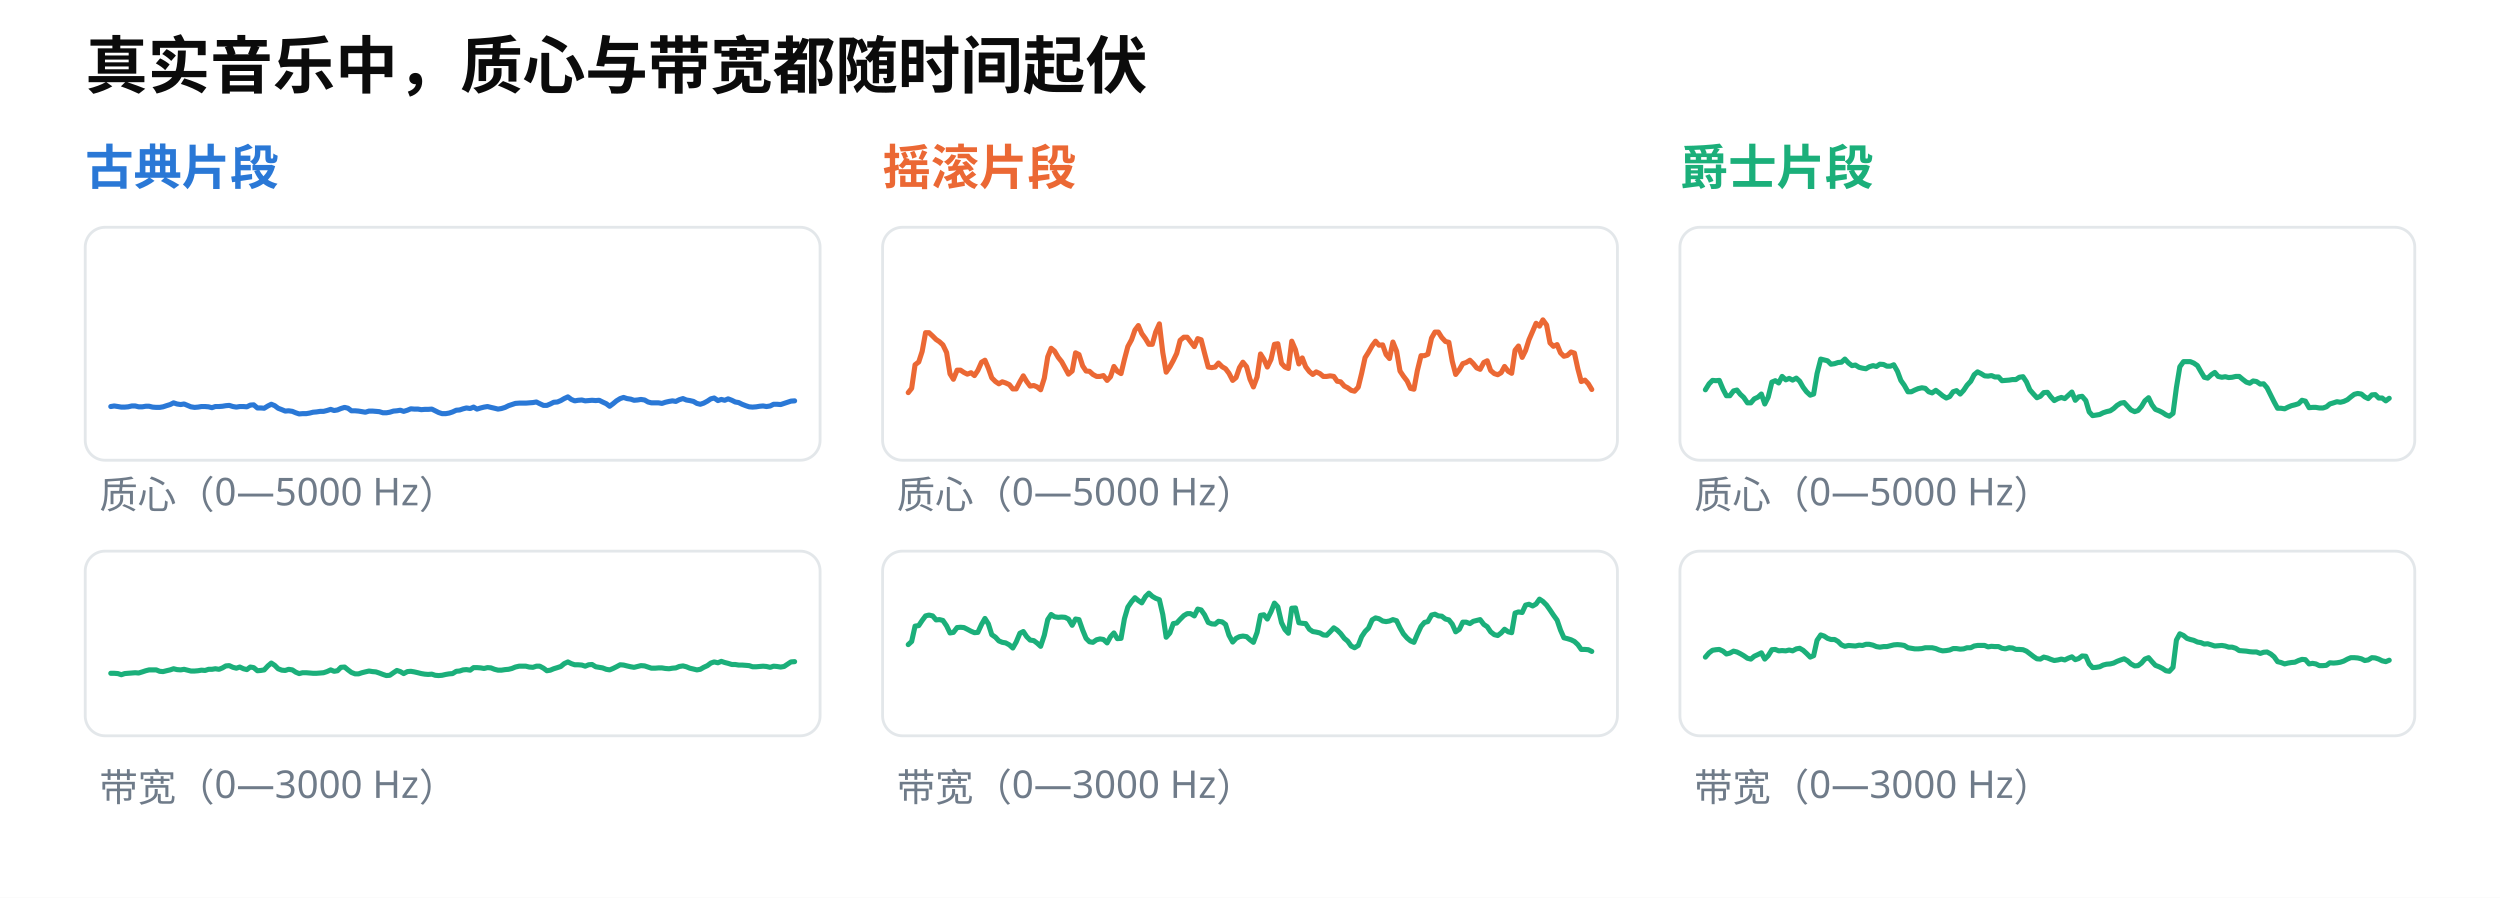
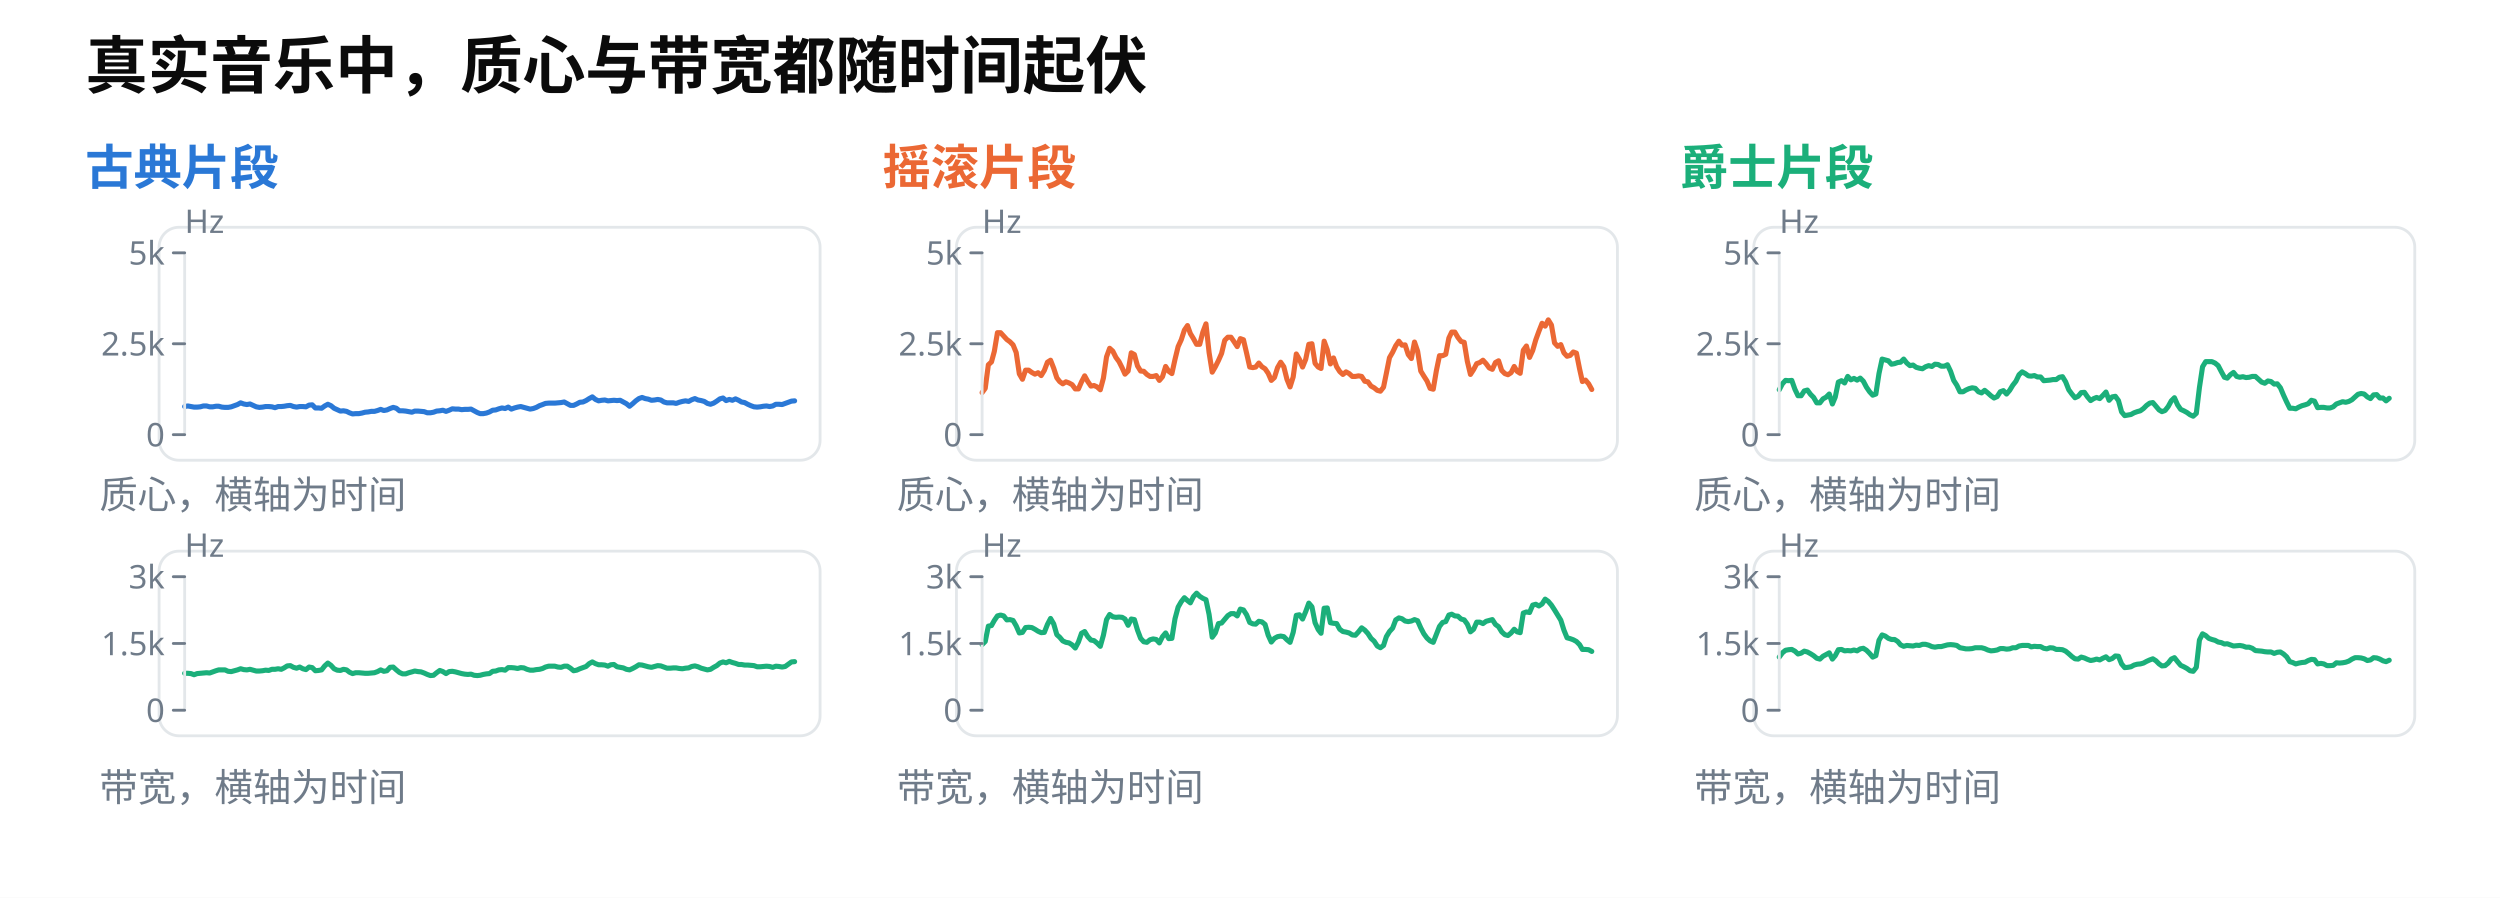
<svg xmlns="http://www.w3.org/2000/svg" viewBox="0 0 880 316" width="880" height="316" font-family="Microsoft YaHei, PingFang SC, Noto Sans SC, Hiragino Sans GB, sans-serif" fill="#0b0b0b" role="img" aria-label="三段真实音乐的频谱质心和带宽时间轨迹">
  <rect width="880" height="316" fill="#ffffff" />
  <text x="30" y="31" font-size="22" font-weight="700" fill="#0b0b0b" text-anchor="start">
    <tspan x="30" dy="0">真实音乐中，质心与带宽都随时间起伏</tspan>
  </text>
  <text x="30" y="65" font-size="17" font-weight="700" fill="#2a78d6" text-anchor="start">古典片段</text>
-   <rect x="30" y="80" width="258.667" height="82" rx="7" fill="#fff" stroke="#e3e7ea" stroke-width="1" />
-   <polyline points="39.0,143.1 40.2,142.9 41.5,143.1 42.7,143.3 43.9,143.3 45.1,143.2 46.4,142.9 47.6,142.9 48.8,143.2 50.1,143.2 51.3,143.0 52.5,143.0 53.7,143.3 55.0,143.4 56.2,143.4 57.4,143.2 58.6,142.8 59.9,142.4 61.1,141.8 62.3,142.2 63.6,142.4 64.8,142.2 66.0,142.7 67.2,143.2 68.5,143.4 69.7,143.3 70.9,143.1 72.2,143.1 73.4,143.2 74.6,143.5 75.8,143.1 77.1,143.1 78.3,143.0 79.5,142.8 80.7,142.7 82.0,143.1 83.2,143.3 84.4,143.1 85.7,143.1 86.9,143.2 88.1,142.6 89.3,142.5 90.6,143.6 91.8,143.6 93.0,143.7 94.3,142.9 95.5,142.3 96.7,142.8 97.9,143.7 99.2,144.2 100.4,144.7 101.6,144.6 102.9,144.8 104.1,145.3 105.3,145.7 106.5,145.6 107.8,145.6 109.0,145.4 110.2,145.1 111.4,145.0 112.7,144.8 113.9,144.8 115.1,144.5 116.4,144.1 117.6,144.5 118.8,144.3 120.0,143.8 121.3,143.4 122.5,143.7 123.7,144.6 125.0,144.6 126.2,144.7 127.4,144.9 128.6,145.1 129.9,144.7 131.1,144.7 132.3,144.8 133.5,144.9 134.8,145.3 136.0,145.3 137.2,145.1 138.5,144.7 139.7,144.6 140.9,144.4 142.1,144.8 143.4,144.4 144.6,143.9 145.8,144.0 147.1,144.0 148.3,144.2 149.5,144.1 150.7,144.1 152.0,144.0 153.2,144.6 154.4,145.2 155.6,145.6 156.9,145.6 158.1,145.4 159.3,145.0 160.6,144.4 161.8,144.3 163.0,143.9 164.2,143.6 165.5,143.8 166.7,143.3 167.9,144.0 169.2,143.6 170.4,143.3 171.6,143.1 172.8,143.4 174.1,143.7 175.3,144.0 176.5,143.8 177.8,143.4 179.0,142.8 180.2,142.4 181.4,142.0 182.7,141.9 183.9,141.9 185.1,141.9 186.3,141.8 187.6,141.7 188.8,141.5 190.0,142.1 191.3,142.7 192.5,142.7 193.7,142.2 194.9,141.6 196.2,141.5 197.4,141.0 198.6,140.3 199.9,139.7 201.1,140.6 202.3,141.1 203.5,140.9 204.8,140.8 206.0,141.1 207.2,141.0 208.4,140.9 209.7,141.0 210.9,140.9 212.1,141.5 213.4,142.1 214.6,143.0 215.8,142.1 217.0,141.1 218.3,140.3 219.5,139.9 220.7,140.3 222.0,140.5 223.2,140.9 224.4,140.8 225.6,140.6 226.9,140.8 228.1,141.5 229.3,141.8 230.6,141.8 231.8,141.8 233.0,142.0 234.2,141.6 235.5,141.3 236.7,141.1 237.9,141.3 239.1,140.7 240.4,140.3 241.6,140.8 242.8,141.0 244.1,141.3 245.3,142.0 246.5,142.3 247.7,141.9 249.0,141.2 250.2,140.4 251.4,140.1 252.7,141.0 253.9,140.6 255.1,140.9 256.3,140.4 257.6,140.9 258.8,141.5 260.0,141.7 261.2,142.3 262.5,142.8 263.7,143.2 264.9,143.3 266.2,143.2 267.4,143.0 268.6,142.9 269.8,143.1 271.1,142.9 272.3,142.3 273.5,142.3 274.8,142.4 276.0,142.0 277.2,141.6 278.4,141.2 279.7,141.1" fill="none" stroke="#2a78d6" stroke-width="1.8" stroke-linejoin="round" stroke-linecap="round" />
-   <text x="35" y="179" font-size="13.5" font-weight="400" fill="#6f7b89" text-anchor="start">质心（0—5000 Hz）</text>
-   <rect x="30" y="194" width="258.667" height="65" rx="7" fill="#fff" stroke="#e3e7ea" stroke-width="1" />
-   <polyline points="39.0,237.0 40.2,237.0 41.5,237.1 42.7,237.5 43.9,237.1 45.1,237.0 46.4,236.9 47.6,236.8 48.8,236.9 50.1,236.5 51.3,236.1 52.5,235.8 53.7,235.8 55.0,235.8 56.2,236.3 57.4,236.4 58.6,236.1 59.9,235.8 61.1,235.4 62.3,235.7 63.6,235.8 64.8,235.6 66.0,235.9 67.2,236.2 68.5,236.2 69.7,236.1 70.9,235.9 72.2,236.0 73.4,235.6 74.6,235.6 75.8,235.4 77.1,235.6 78.3,235.1 79.5,234.4 80.7,234.3 82.0,234.9 83.2,235.2 84.4,234.8 85.7,235.4 86.9,235.7 88.1,234.8 89.3,235.0 90.6,236.1 91.8,236.0 93.0,235.8 94.3,234.4 95.5,233.4 96.7,234.2 97.9,235.4 99.2,235.9 100.4,236.0 101.6,235.6 102.9,235.8 104.1,236.6 105.3,237.1 106.5,236.8 107.8,236.8 109.0,236.9 110.2,237.0 111.4,237.0 112.7,236.9 113.9,236.8 115.1,236.4 116.4,235.8 117.6,236.3 118.8,236.1 120.0,234.9 121.3,234.8 122.5,235.8 123.7,236.7 125.0,237.2 126.2,237.2 127.4,236.8 128.6,236.5 129.9,236.2 131.1,236.4 132.3,236.5 133.5,236.9 134.8,237.4 136.0,237.8 137.2,237.7 138.5,236.8 139.7,236.0 140.9,236.4 142.1,237.1 143.4,236.4 144.6,236.3 145.8,236.5 147.1,236.8 148.3,237.1 149.5,237.3 150.7,237.4 152.0,237.3 153.2,237.7 154.4,237.8 155.6,237.7 156.9,237.4 158.1,237.2 159.3,237.1 160.6,236.3 161.8,236.2 163.0,235.8 164.2,235.7 165.5,235.9 166.7,235.0 167.9,235.0 169.2,235.1 170.4,235.3 171.6,235.0 172.8,235.1 174.1,235.6 175.3,235.9 176.5,235.9 177.8,235.7 179.0,235.6 180.2,235.3 181.4,234.8 182.7,234.5 183.9,234.5 185.1,234.5 186.3,234.8 187.6,234.9 188.8,234.5 190.0,234.5 191.3,235.2 192.5,236.1 193.7,235.9 194.9,235.4 196.2,235.0 197.4,234.6 198.6,233.6 199.9,233.0 201.1,233.6 202.3,234.0 203.5,234.0 204.8,234.1 206.0,234.5 207.2,234.0 208.4,233.9 209.7,234.7 210.9,234.9 212.1,235.1 213.4,235.6 214.6,235.8 215.8,235.3 217.0,234.7 218.3,234.0 219.5,234.1 220.7,234.4 222.0,234.7 223.2,234.9 224.4,234.6 225.6,234.3 226.9,234.4 228.1,234.8 229.3,235.2 230.6,235.2 231.8,235.1 233.0,235.1 234.2,235.3 235.5,235.4 236.7,235.2 237.9,235.1 239.1,234.6 240.4,234.4 241.6,234.7 242.8,235.2 244.1,235.5 245.3,235.8 246.5,235.6 247.7,234.9 249.0,234.3 250.2,233.4 251.4,233.0 252.7,233.3 253.9,232.8 255.1,233.2 256.3,233.5 257.6,233.9 258.8,233.9 260.0,234.1 261.2,234.1 262.5,234.2 263.7,234.3 264.9,234.7 266.2,234.7 267.4,234.6 268.6,234.5 269.8,234.6 271.1,234.9 272.3,234.5 273.5,234.6 274.8,234.8 276.0,234.6 277.2,233.8 278.4,233.0 279.7,232.9" fill="none" stroke="#1baf7a" stroke-width="1.8" stroke-linejoin="round" stroke-linecap="round" />
-   <text x="35" y="282" font-size="13.5" font-weight="400" fill="#6f7b89" text-anchor="start">带宽（0—3000 Hz）</text>
+   <rect x="56" y="80" width="232.667" height="82" rx="7" fill="#fff" stroke="#e3e7ea" stroke-width="1" />
+   <polyline points="65.0,143.1 66.1,142.9 67.2,143.1 68.3,143.3 69.4,143.3 70.5,143.2 71.6,142.9 72.7,142.9 73.8,143.2 74.9,143.2 76.0,143.0 77.0,143.0 78.1,143.3 79.2,143.4 80.3,143.4 81.4,143.2 82.5,142.8 83.6,142.4 84.7,141.8 85.8,142.2 86.9,142.4 88.0,142.2 89.1,142.7 90.2,143.2 91.3,143.4 92.4,143.3 93.5,143.1 94.6,143.1 95.7,143.2 96.8,143.5 97.9,143.1 99.0,143.1 100.0,143.0 101.1,142.8 102.2,142.7 103.3,143.1 104.4,143.3 105.5,143.1 106.6,143.1 107.7,143.2 108.8,142.6 109.9,142.5 111.0,143.6 112.1,143.6 113.2,143.7 114.3,142.9 115.4,142.3 116.5,142.8 117.6,143.7 118.7,144.2 119.8,144.7 120.9,144.6 122.0,144.8 123.0,145.3 124.1,145.7 125.2,145.6 126.3,145.6 127.4,145.4 128.5,145.1 129.6,145.0 130.7,144.8 131.8,144.8 132.9,144.5 134.0,144.1 135.1,144.5 136.2,144.3 137.3,143.8 138.4,143.4 139.5,143.7 140.6,144.6 141.7,144.6 142.8,144.7 143.9,144.9 145.0,145.1 146.0,144.7 147.1,144.7 148.2,144.8 149.3,144.9 150.4,145.3 151.5,145.3 152.6,145.1 153.7,144.7 154.8,144.6 155.9,144.4 157.0,144.8 158.1,144.4 159.2,143.9 160.3,144.0 161.4,144.0 162.5,144.2 163.6,144.1 164.7,144.1 165.8,144.0 166.9,144.6 168.0,145.2 169.0,145.6 170.1,145.6 171.2,145.4 172.3,145.0 173.4,144.4 174.5,144.3 175.6,143.9 176.7,143.6 177.8,143.8 178.9,143.3 180.0,144.0 181.1,143.6 182.2,143.3 183.3,143.1 184.4,143.4 185.5,143.7 186.6,144.0 187.7,143.8 188.8,143.4 189.9,142.8 191.0,142.4 192.0,142.0 193.1,141.9 194.2,141.9 195.3,141.9 196.4,141.8 197.5,141.7 198.6,141.5 199.7,142.1 200.8,142.7 201.9,142.7 203.0,142.2 204.1,141.6 205.2,141.5 206.3,141.0 207.4,140.3 208.5,139.7 209.6,140.6 210.7,141.1 211.8,140.9 212.9,140.8 214.0,141.1 215.0,141.0 216.1,140.9 217.2,141.0 218.3,140.9 219.4,141.5 220.5,142.1 221.6,143.0 222.7,142.1 223.8,141.1 224.9,140.3 226.0,139.9 227.1,140.3 228.2,140.5 229.3,140.9 230.4,140.8 231.5,140.6 232.6,140.8 233.7,141.5 234.8,141.8 235.9,141.8 237.0,141.8 238.0,142.0 239.1,141.6 240.2,141.3 241.3,141.1 242.4,141.3 243.5,140.7 244.6,140.3 245.7,140.8 246.8,141.0 247.9,141.3 249.0,142.0 250.1,142.3 251.2,141.9 252.3,141.2 253.4,140.4 254.5,140.1 255.6,141.0 256.7,140.6 257.8,140.9 258.9,140.4 260.0,140.9 261.0,141.5 262.1,141.7 263.2,142.3 264.3,142.8 265.4,143.2 266.5,143.3 267.6,143.2 268.7,143.0 269.8,142.9 270.9,143.1 272.0,142.9 273.1,142.3 274.2,142.3 275.3,142.4 276.4,142.0 277.5,141.6 278.6,141.2 279.7,141.1" fill="none" stroke="#2a78d6" stroke-width="1.8" stroke-linejoin="round" stroke-linecap="round" />
+   <line x1="65.0" y1="89.0" x2="65.0" y2="153.0" stroke="#e3e7ea" stroke-width="1" stroke-linecap="round" />
+   <line x1="61.0" y1="153.0" x2="65.0" y2="153.0" stroke="#6f7b89" stroke-width="1" stroke-linecap="round" />
+   <text x="58" y="157.14" font-size="11.5" font-weight="400" fill="#6f7b89" text-anchor="end">0</text>
+   <line x1="61.0" y1="121.0" x2="65.0" y2="121.0" stroke="#6f7b89" stroke-width="1" stroke-linecap="round" />
+   <text x="58" y="125.14" font-size="11.5" font-weight="400" fill="#6f7b89" text-anchor="end">2.5k</text>
+   <line x1="61.0" y1="89.0" x2="65.0" y2="89.0" stroke="#6f7b89" stroke-width="1" stroke-linecap="round" />
+   <text x="58" y="93.14" font-size="11.5" font-weight="400" fill="#6f7b89" text-anchor="end">5k</text>
+   <text x="65" y="82" font-size="11.5" font-weight="400" fill="#6f7b89" text-anchor="start">Hz</text>
+   <text x="35" y="179" font-size="13.5" font-weight="400" fill="#6f7b89" text-anchor="start">质心，横轴为时间</text>
+   <rect x="56" y="194" width="232.667" height="65" rx="7" fill="#fff" stroke="#e3e7ea" stroke-width="1" />
+   <polyline points="65.0,237.0 66.1,237.0 67.2,237.1 68.3,237.5 69.4,237.1 70.5,237.0 71.6,236.9 72.7,236.8 73.8,236.9 74.9,236.5 76.0,236.1 77.0,235.8 78.1,235.8 79.2,235.8 80.3,236.3 81.4,236.4 82.5,236.1 83.6,235.8 84.7,235.4 85.8,235.7 86.9,235.8 88.0,235.6 89.1,235.9 90.2,236.2 91.3,236.2 92.4,236.1 93.5,235.9 94.6,236.0 95.7,235.6 96.8,235.6 97.9,235.4 99.0,235.6 100.0,235.1 101.1,234.4 102.2,234.3 103.3,234.9 104.4,235.2 105.5,234.8 106.6,235.4 107.7,235.7 108.8,234.8 109.9,235.0 111.0,236.1 112.1,236.0 113.2,235.8 114.3,234.4 115.4,233.4 116.5,234.2 117.6,235.4 118.7,235.9 119.8,236.0 120.9,235.6 122.0,235.8 123.0,236.6 124.1,237.1 125.2,236.8 126.3,236.8 127.4,236.9 128.5,237.0 129.6,237.0 130.7,236.9 131.8,236.8 132.9,236.4 134.0,235.8 135.1,236.3 136.2,236.1 137.3,234.9 138.4,234.8 139.5,235.8 140.6,236.7 141.7,237.2 142.8,237.2 143.9,236.8 145.0,236.5 146.0,236.2 147.1,236.4 148.2,236.5 149.3,236.9 150.4,237.4 151.5,237.8 152.6,237.7 153.7,236.8 154.8,236.0 155.9,236.4 157.0,237.1 158.1,236.4 159.2,236.3 160.3,236.5 161.4,236.8 162.5,237.1 163.6,237.3 164.7,237.4 165.8,237.3 166.9,237.7 168.0,237.8 169.0,237.7 170.1,237.4 171.2,237.2 172.3,237.1 173.4,236.3 174.5,236.2 175.6,235.8 176.7,235.7 177.8,235.9 178.9,235.0 180.0,235.0 181.1,235.1 182.2,235.3 183.3,235.0 184.4,235.1 185.5,235.6 186.6,235.9 187.7,235.9 188.8,235.7 189.9,235.6 191.0,235.3 192.0,234.8 193.1,234.5 194.2,234.5 195.3,234.5 196.4,234.8 197.5,234.9 198.6,234.5 199.7,234.5 200.8,235.2 201.9,236.1 203.0,235.9 204.1,235.4 205.2,235.0 206.3,234.6 207.4,233.6 208.5,233.0 209.6,233.6 210.7,234.0 211.8,234.0 212.9,234.1 214.0,234.5 215.0,234.0 216.1,233.9 217.2,234.7 218.3,234.9 219.4,235.1 220.5,235.6 221.6,235.8 222.7,235.3 223.8,234.7 224.9,234.0 226.0,234.1 227.1,234.4 228.2,234.7 229.3,234.9 230.4,234.6 231.5,234.3 232.6,234.4 233.7,234.8 234.8,235.2 235.9,235.2 237.0,235.1 238.0,235.1 239.1,235.3 240.2,235.4 241.3,235.2 242.4,235.1 243.5,234.6 244.6,234.4 245.7,234.7 246.8,235.2 247.9,235.5 249.0,235.8 250.1,235.6 251.2,234.9 252.3,234.3 253.4,233.4 254.5,233.0 255.6,233.3 256.7,232.8 257.8,233.2 258.9,233.5 260.0,233.9 261.0,233.9 262.1,234.1 263.2,234.1 264.3,234.2 265.4,234.3 266.5,234.7 267.6,234.7 268.7,234.6 269.8,234.5 270.9,234.6 272.0,234.9 273.1,234.5 274.2,234.6 275.3,234.8 276.4,234.6 277.5,233.8 278.6,233.0 279.7,232.9" fill="none" stroke="#1baf7a" stroke-width="1.8" stroke-linejoin="round" stroke-linecap="round" />
+   <line x1="65.0" y1="203.0" x2="65.0" y2="250.0" stroke="#e3e7ea" stroke-width="1" stroke-linecap="round" />
+   <line x1="61.0" y1="250.0" x2="65.0" y2="250.0" stroke="#6f7b89" stroke-width="1" stroke-linecap="round" />
+   <text x="58" y="254.14" font-size="11.5" font-weight="400" fill="#6f7b89" text-anchor="end">0</text>
+   <line x1="61.0" y1="226.5" x2="65.0" y2="226.5" stroke="#6f7b89" stroke-width="1" stroke-linecap="round" />
+   <text x="58" y="230.64" font-size="11.5" font-weight="400" fill="#6f7b89" text-anchor="end">1.5k</text>
+   <line x1="61.0" y1="203.0" x2="65.0" y2="203.0" stroke="#6f7b89" stroke-width="1" stroke-linecap="round" />
+   <text x="58" y="207.14" font-size="11.5" font-weight="400" fill="#6f7b89" text-anchor="end">3k</text>
+   <text x="65" y="196" font-size="11.5" font-weight="400" fill="#6f7b89" text-anchor="start">Hz</text>
+   <text x="35" y="282" font-size="13.5" font-weight="400" fill="#6f7b89" text-anchor="start">带宽，横轴为时间</text>
  <text x="310.667" y="65" font-size="17" font-weight="700" fill="#eb6834" text-anchor="start">摇滚片段</text>
-   <rect x="310.667" y="80" width="258.667" height="82" rx="7" fill="#fff" stroke="#e3e7ea" stroke-width="1" />
-   <polyline points="319.7,138.2 320.9,136.7 322.1,128.4 323.4,127.4 324.6,123.7 325.8,117.1 327.0,117.1 328.3,118.3 329.5,119.5 330.7,120.3 331.9,121.4 333.2,124.1 334.4,131.6 335.6,133.5 336.9,130.3 338.1,130.3 339.3,131.1 340.5,131.7 341.8,131.2 343.0,132.2 344.2,130.4 345.5,127.5 346.7,126.8 347.9,129.6 349.1,133.0 350.4,134.3 351.6,135.1 352.8,134.4 354.0,134.8 355.3,135.4 356.5,136.9 357.7,136.9 359.0,134.4 360.2,132.3 361.4,134.3 362.6,135.9 363.9,135.7 365.1,136.2 366.3,137.2 367.6,133.1 368.8,125.6 370.0,122.6 371.2,123.6 372.5,125.8 373.7,127.3 374.9,129.5 376.1,131.7 377.4,130.6 378.6,124.2 379.8,124.8 381.1,128.8 382.3,130.6 383.5,130.7 384.7,131.8 386.0,132.5 387.2,132.5 388.4,132.2 389.7,133.9 390.9,132.6 392.1,129.0 393.3,130.7 394.6,131.5 395.8,126.5 397.0,122.0 398.3,119.6 399.5,116.2 400.7,114.6 401.9,117.4 403.2,119.2 404.4,121.2 405.6,121.2 406.8,116.9 408.1,114.0 409.3,124.1 410.5,131.0 411.8,129.1 413.0,126.9 414.2,124.4 415.4,119.8 416.7,118.7 417.9,118.7 419.1,120.3 420.4,122.0 421.6,119.2 422.8,119.6 424.0,124.3 425.3,129.2 426.5,129.4 427.7,129.2 428.9,127.8 430.2,129.1 431.4,129.8 432.6,131.4 433.9,133.9 435.1,132.9 436.3,129.4 437.5,127.5 438.8,129.1 440.0,133.5 441.2,136.2 442.5,132.7 443.7,124.6 444.9,126.5 446.1,129.2 447.4,126.5 448.6,121.2 449.8,121.0 451.1,127.9 452.3,129.2 453.5,129.7 454.7,120.1 456.0,123.1 457.2,128.1 458.4,126.0 459.6,129.1 460.9,130.8 462.1,131.8 463.3,130.9 464.6,131.5 465.8,132.5 467.0,132.5 468.2,132.3 469.5,132.5 470.7,134.2 471.9,134.4 473.2,135.9 474.4,136.5 475.6,137.4 476.8,137.7 478.1,136.3 479.3,131.4 480.5,125.9 481.7,124.0 483.0,121.7 484.2,120.1 485.4,121.5 486.7,121.4 487.9,124.8 489.1,126.2 490.3,120.4 491.6,123.6 492.8,130.6 494.0,132.4 495.3,134.1 496.5,136.7 497.7,137.0 498.9,130.5 500.2,125.2 501.4,125.2 502.6,124.7 503.9,119.0 505.1,116.9 506.3,116.9 507.5,118.8 508.8,120.2 510.0,120.5 511.2,127.2 512.4,131.8 513.7,130.1 514.9,128.0 516.1,127.6 517.4,126.8 518.6,128.0 519.8,129.5 521.0,130.0 522.3,127.6 523.5,127.0 524.7,130.4 526.0,131.5 527.2,131.9 528.4,131.2 529.6,129.0 530.9,130.7 532.1,131.4 533.3,123.3 534.5,121.8 535.8,125.8 537.0,123.4 538.2,119.6 539.5,116.6 540.7,113.8 541.9,114.8 543.1,112.6 544.4,114.4 545.6,120.7 546.8,121.9 548.1,121.3 549.3,124.2 550.5,125.4 551.7,125.1 553.0,123.9 554.2,124.3 555.4,129.8 556.6,134.3 557.9,133.8 559.1,135.1 560.3,137.1" fill="none" stroke="#eb6834" stroke-width="1.8" stroke-linejoin="round" stroke-linecap="round" />
-   <text x="315.667" y="179" font-size="13.5" font-weight="400" fill="#6f7b89" text-anchor="start">质心（0—5000 Hz）</text>
-   <rect x="310.667" y="194" width="258.667" height="65" rx="7" fill="#fff" stroke="#e3e7ea" stroke-width="1" />
-   <polyline points="319.7,226.9 320.9,225.8 322.1,220.4 323.4,220.2 324.6,218.4 325.8,216.8 327.0,216.5 328.3,216.8 329.5,218.2 330.7,218.1 331.9,218.4 333.2,220.3 334.4,222.8 335.6,222.6 336.9,220.9 338.1,220.8 339.3,220.9 340.5,221.5 341.8,222.2 343.0,222.7 344.2,222.6 345.5,219.8 346.7,217.7 347.9,219.6 349.1,223.4 350.4,224.3 351.6,225.6 352.8,226.1 354.0,226.3 355.3,227.0 356.5,228.1 357.7,226.0 359.0,222.9 360.2,222.3 361.4,224.1 362.6,225.3 363.9,225.5 365.1,226.4 366.3,227.5 367.6,223.6 368.8,218.1 370.0,216.3 371.2,217.1 372.5,217.3 373.7,217.2 374.9,217.3 376.1,217.9 377.4,220.1 378.6,217.9 379.8,218.1 381.1,221.8 382.3,224.7 383.5,225.9 384.7,226.1 386.0,225.2 387.2,224.9 388.4,225.1 389.7,226.3 390.9,224.1 392.1,222.8 393.3,224.8 394.6,224.7 395.8,217.8 397.0,213.7 398.3,211.8 399.5,210.4 400.7,211.4 401.9,212.2 403.2,210.0 404.4,208.8 405.6,209.9 406.8,210.6 408.1,211.1 409.3,216.3 410.5,224.3 411.8,222.8 413.0,219.5 414.2,219.3 415.4,218.0 416.7,216.7 417.9,216.0 419.1,216.0 420.4,216.8 421.6,214.4 422.8,214.7 424.0,216.4 425.3,219.1 426.5,219.6 427.7,219.7 428.9,218.7 430.2,218.9 431.4,219.8 432.6,223.6 433.9,226.0 435.1,224.7 436.3,224.1 437.5,223.9 438.8,224.1 440.0,225.2 441.2,226.1 442.5,222.6 443.7,216.6 444.9,216.4 446.1,217.9 447.4,215.3 448.6,212.3 449.8,213.6 451.1,219.2 452.3,221.6 453.5,222.9 454.7,214.1 456.0,214.0 457.2,219.2 458.4,219.4 459.6,219.5 460.9,221.5 462.1,222.3 463.3,222.5 464.6,222.8 465.8,223.5 467.0,223.6 468.2,222.4 469.5,221.0 470.7,221.8 471.9,223.0 473.2,224.7 474.4,225.7 475.6,227.4 476.8,228.0 478.1,227.2 479.3,224.1 480.5,222.3 481.7,221.1 483.0,218.2 484.2,217.5 485.4,217.8 486.7,218.6 487.9,218.8 489.1,218.6 490.3,218.1 491.6,218.5 492.8,221.0 494.0,223.1 495.3,224.6 496.5,225.6 497.7,226.1 498.9,223.3 500.2,220.5 501.4,219.1 502.6,218.8 503.9,216.5 505.1,216.2 506.3,216.8 507.5,216.9 508.8,217.9 510.0,218.2 511.2,219.7 512.4,222.4 513.7,221.5 514.9,219.0 516.1,219.0 517.4,219.5 518.6,218.7 519.8,218.4 521.0,218.1 522.3,219.8 523.5,220.6 524.7,222.4 526.0,223.4 527.2,223.7 528.4,222.8 529.6,221.5 530.9,222.4 532.1,222.7 533.3,215.8 534.5,215.4 535.8,215.6 537.0,213.0 538.2,212.7 539.5,213.3 540.7,212.6 541.9,210.9 543.1,211.7 544.4,213.0 545.6,214.7 546.8,216.5 548.1,218.3 549.3,221.8 550.5,224.5 551.7,224.8 553.0,225.2 554.2,225.8 555.4,226.9 556.6,228.6 557.9,228.6 559.1,228.7 560.3,229.3" fill="none" stroke="#1baf7a" stroke-width="1.8" stroke-linejoin="round" stroke-linecap="round" />
-   <text x="315.667" y="282" font-size="13.5" font-weight="400" fill="#6f7b89" text-anchor="start">带宽（0—3000 Hz）</text>
+   <rect x="336.667" y="80" width="232.667" height="82" rx="7" fill="#fff" stroke="#e3e7ea" stroke-width="1" />
+   <polyline points="345.7,138.2 346.8,136.7 347.9,128.4 349.0,127.4 350.0,123.7 351.1,117.1 352.2,117.1 353.3,118.3 354.4,119.5 355.5,120.3 356.6,121.4 357.7,124.1 358.8,131.6 359.9,133.5 361.0,130.3 362.1,130.3 363.2,131.1 364.3,131.7 365.4,131.2 366.5,132.2 367.6,130.4 368.7,127.5 369.8,126.8 370.9,129.6 372.0,133.0 373.0,134.3 374.1,135.1 375.2,134.4 376.3,134.8 377.4,135.4 378.5,136.9 379.6,136.9 380.7,134.4 381.8,132.3 382.9,134.3 384.0,135.9 385.1,135.7 386.2,136.2 387.3,137.2 388.4,133.1 389.5,125.6 390.6,122.6 391.7,123.6 392.8,125.8 393.9,127.3 395.0,129.5 396.0,131.7 397.1,130.6 398.2,124.2 399.3,124.8 400.4,128.8 401.5,130.6 402.6,130.7 403.7,131.8 404.8,132.5 405.9,132.5 407.0,132.2 408.1,133.9 409.2,132.6 410.3,129.0 411.4,130.7 412.5,131.5 413.6,126.5 414.7,122.0 415.8,119.6 416.9,116.2 418.0,114.6 419.0,117.4 420.1,119.2 421.2,121.2 422.3,121.2 423.4,116.9 424.5,114.0 425.6,124.1 426.7,131.0 427.8,129.1 428.9,126.9 430.0,124.4 431.1,119.8 432.2,118.7 433.3,118.7 434.4,120.3 435.5,122.0 436.6,119.2 437.7,119.6 438.8,124.3 439.9,129.2 441.0,129.4 442.0,129.2 443.1,127.8 444.2,129.1 445.3,129.8 446.4,131.4 447.5,133.9 448.6,132.9 449.7,129.4 450.8,127.5 451.9,129.1 453.0,133.5 454.1,136.2 455.2,132.7 456.3,124.6 457.4,126.5 458.5,129.2 459.6,126.5 460.7,121.2 461.8,121.0 462.9,127.9 464.0,129.2 465.0,129.7 466.1,120.1 467.2,123.1 468.3,128.1 469.4,126.0 470.5,129.1 471.6,130.8 472.7,131.8 473.8,130.9 474.9,131.5 476.0,132.5 477.1,132.5 478.2,132.3 479.3,132.5 480.4,134.2 481.5,134.4 482.6,135.9 483.7,136.5 484.8,137.4 485.9,137.7 487.0,136.3 488.0,131.4 489.1,125.9 490.2,124.0 491.3,121.7 492.4,120.1 493.5,121.5 494.6,121.4 495.7,124.8 496.8,126.2 497.9,120.4 499.0,123.6 500.1,130.6 501.2,132.4 502.3,134.1 503.4,136.7 504.5,137.0 505.6,130.5 506.7,125.2 507.8,125.2 508.9,124.7 510.0,119.0 511.0,116.9 512.1,116.9 513.2,118.8 514.3,120.2 515.4,120.5 516.5,127.2 517.6,131.8 518.7,130.1 519.8,128.0 520.9,127.6 522.0,126.8 523.1,128.0 524.2,129.5 525.3,130.0 526.4,127.6 527.5,127.0 528.6,130.4 529.7,131.5 530.8,131.9 531.9,131.2 533.0,129.0 534.0,130.7 535.1,131.4 536.2,123.3 537.3,121.8 538.4,125.8 539.5,123.4 540.6,119.6 541.7,116.6 542.8,113.8 543.9,114.8 545.0,112.6 546.1,114.4 547.2,120.7 548.3,121.9 549.4,121.3 550.5,124.2 551.6,125.4 552.7,125.1 553.8,123.9 554.9,124.3 556.0,129.8 557.0,134.3 558.1,133.8 559.2,135.1 560.3,137.1" fill="none" stroke="#eb6834" stroke-width="1.8" stroke-linejoin="round" stroke-linecap="round" />
+   <line x1="345.7" y1="89.0" x2="345.7" y2="153.0" stroke="#e3e7ea" stroke-width="1" stroke-linecap="round" />
+   <line x1="341.7" y1="153.0" x2="345.7" y2="153.0" stroke="#6f7b89" stroke-width="1" stroke-linecap="round" />
+   <text x="338.667" y="157.14" font-size="11.5" font-weight="400" fill="#6f7b89" text-anchor="end">0</text>
+   <line x1="341.7" y1="121.0" x2="345.7" y2="121.0" stroke="#6f7b89" stroke-width="1" stroke-linecap="round" />
+   <text x="338.667" y="125.14" font-size="11.5" font-weight="400" fill="#6f7b89" text-anchor="end">2.5k</text>
+   <line x1="341.7" y1="89.0" x2="345.7" y2="89.0" stroke="#6f7b89" stroke-width="1" stroke-linecap="round" />
+   <text x="338.667" y="93.14" font-size="11.5" font-weight="400" fill="#6f7b89" text-anchor="end">5k</text>
+   <text x="345.667" y="82" font-size="11.5" font-weight="400" fill="#6f7b89" text-anchor="start">Hz</text>
+   <text x="315.667" y="179" font-size="13.5" font-weight="400" fill="#6f7b89" text-anchor="start">质心，横轴为时间</text>
+   <rect x="336.667" y="194" width="232.667" height="65" rx="7" fill="#fff" stroke="#e3e7ea" stroke-width="1" />
+   <polyline points="345.7,226.9 346.8,225.8 347.9,220.4 349.0,220.2 350.0,218.4 351.1,216.8 352.2,216.5 353.3,216.8 354.4,218.2 355.5,218.1 356.6,218.4 357.7,220.3 358.8,222.8 359.9,222.6 361.0,220.9 362.1,220.8 363.2,220.9 364.3,221.5 365.4,222.2 366.5,222.7 367.6,222.6 368.7,219.8 369.8,217.7 370.9,219.6 372.0,223.4 373.0,224.3 374.1,225.6 375.2,226.1 376.3,226.3 377.4,227.0 378.5,228.1 379.6,226.0 380.7,222.9 381.8,222.3 382.9,224.1 384.0,225.3 385.1,225.5 386.2,226.4 387.3,227.5 388.4,223.6 389.5,218.1 390.6,216.3 391.7,217.1 392.8,217.3 393.9,217.2 395.0,217.3 396.0,217.9 397.1,220.1 398.2,217.9 399.3,218.1 400.4,221.8 401.5,224.7 402.6,225.9 403.7,226.1 404.8,225.2 405.9,224.9 407.0,225.1 408.1,226.3 409.2,224.1 410.3,222.8 411.4,224.8 412.5,224.7 413.6,217.8 414.7,213.7 415.8,211.8 416.9,210.4 418.0,211.4 419.0,212.2 420.1,210.0 421.2,208.8 422.3,209.9 423.4,210.6 424.5,211.1 425.6,216.3 426.7,224.3 427.8,222.8 428.9,219.5 430.0,219.3 431.1,218.0 432.2,216.7 433.3,216.0 434.4,216.0 435.5,216.8 436.6,214.4 437.7,214.7 438.8,216.4 439.9,219.1 441.0,219.6 442.0,219.7 443.1,218.7 444.2,218.9 445.3,219.8 446.4,223.6 447.5,226.0 448.6,224.7 449.7,224.1 450.8,223.9 451.9,224.1 453.0,225.2 454.1,226.1 455.2,222.6 456.3,216.6 457.4,216.4 458.5,217.9 459.6,215.3 460.7,212.3 461.8,213.6 462.9,219.2 464.0,221.6 465.0,222.9 466.1,214.1 467.2,214.0 468.3,219.2 469.4,219.4 470.5,219.5 471.6,221.5 472.7,222.3 473.8,222.5 474.9,222.8 476.0,223.5 477.1,223.6 478.2,222.4 479.3,221.0 480.4,221.8 481.5,223.0 482.6,224.7 483.7,225.7 484.8,227.4 485.9,228.0 487.0,227.2 488.0,224.1 489.1,222.3 490.2,221.1 491.3,218.2 492.4,217.5 493.5,217.8 494.6,218.6 495.7,218.8 496.8,218.6 497.9,218.1 499.0,218.5 500.1,221.0 501.2,223.1 502.3,224.6 503.4,225.6 504.5,226.1 505.6,223.3 506.7,220.5 507.8,219.1 508.9,218.8 510.0,216.5 511.0,216.2 512.1,216.8 513.2,216.9 514.3,217.9 515.4,218.2 516.5,219.7 517.6,222.4 518.7,221.5 519.8,219.0 520.9,219.0 522.0,219.5 523.1,218.7 524.2,218.4 525.3,218.1 526.4,219.8 527.5,220.6 528.6,222.4 529.7,223.4 530.8,223.7 531.9,222.8 533.0,221.5 534.0,222.4 535.1,222.7 536.2,215.8 537.3,215.4 538.4,215.6 539.5,213.0 540.6,212.7 541.7,213.3 542.8,212.6 543.9,210.9 545.0,211.7 546.1,213.0 547.2,214.7 548.3,216.5 549.4,218.3 550.5,221.8 551.6,224.5 552.7,224.8 553.8,225.2 554.9,225.8 556.0,226.9 557.0,228.6 558.1,228.6 559.2,228.7 560.3,229.3" fill="none" stroke="#1baf7a" stroke-width="1.8" stroke-linejoin="round" stroke-linecap="round" />
+   <line x1="345.7" y1="203.0" x2="345.7" y2="250.0" stroke="#e3e7ea" stroke-width="1" stroke-linecap="round" />
+   <line x1="341.7" y1="250.0" x2="345.7" y2="250.0" stroke="#6f7b89" stroke-width="1" stroke-linecap="round" />
+   <text x="338.667" y="254.14" font-size="11.5" font-weight="400" fill="#6f7b89" text-anchor="end">0</text>
+   <line x1="341.7" y1="226.5" x2="345.7" y2="226.5" stroke="#6f7b89" stroke-width="1" stroke-linecap="round" />
+   <text x="338.667" y="230.64" font-size="11.5" font-weight="400" fill="#6f7b89" text-anchor="end">1.5k</text>
+   <line x1="341.7" y1="203.0" x2="345.7" y2="203.0" stroke="#6f7b89" stroke-width="1" stroke-linecap="round" />
+   <text x="338.667" y="207.14" font-size="11.5" font-weight="400" fill="#6f7b89" text-anchor="end">3k</text>
+   <text x="345.667" y="196" font-size="11.5" font-weight="400" fill="#6f7b89" text-anchor="start">Hz</text>
+   <text x="315.667" y="282" font-size="13.5" font-weight="400" fill="#6f7b89" text-anchor="start">带宽，横轴为时间</text>
  <text x="591.333" y="65" font-size="17" font-weight="700" fill="#1baf7a" text-anchor="start">爵士片段</text>
-   <rect x="591.333" y="80" width="258.667" height="82" rx="7" fill="#fff" stroke="#e3e7ea" stroke-width="1" />
-   <polyline points="600.3,137.2 601.6,135.1 602.8,133.9 604.0,134.0 605.2,133.9 606.5,137.0 607.7,139.3 608.9,139.3 610.2,137.6 611.4,137.3 612.6,138.8 613.8,139.9 615.1,141.8 616.3,141.8 617.5,140.4 618.8,139.8 620.0,138.7 621.2,142.2 622.4,139.8 623.7,134.5 624.9,134.0 626.1,134.8 627.3,132.5 628.6,133.7 629.8,133.2 631.0,133.8 632.3,133.1 633.5,134.2 634.7,136.3 635.9,137.9 637.2,139.1 638.4,138.7 639.6,131.5 640.9,126.4 642.1,126.7 643.3,127.0 644.5,128.2 645.8,128.0 647.0,127.6 648.2,127.5 649.4,126.4 650.7,127.8 651.9,128.7 653.1,128.5 654.4,129.3 655.6,129.6 656.8,129.8 658.0,129.1 659.3,128.7 660.5,129.0 661.7,128.2 663.0,128.3 664.2,128.9 665.4,128.9 666.6,128.4 667.9,130.7 669.1,133.9 670.3,135.6 671.6,137.9 672.8,137.9 674.0,137.3 675.2,136.8 676.5,136.5 677.7,136.7 678.9,137.9 680.1,138.3 681.4,137.4 682.6,138.3 683.8,139.3 685.1,140.1 686.3,139.6 687.5,137.9 688.7,137.5 690.0,138.7 691.2,137.4 692.4,135.6 693.7,134.2 694.9,131.9 696.1,130.9 697.3,131.5 698.6,132.3 699.8,132.4 701.0,132.2 702.2,132.7 703.5,132.7 704.7,134.0 705.9,133.9 707.2,133.8 708.4,133.6 709.6,133.6 710.8,132.8 712.1,132.6 713.3,134.4 714.5,137.2 715.8,138.7 717.0,140.0 718.2,139.5 719.4,138.2 720.7,138.1 721.9,139.7 723.1,141.0 724.4,140.3 725.6,139.9 726.8,140.3 728.0,139.2 729.3,138.0 730.5,140.9 731.7,139.7 732.9,139.5 734.2,141.0 735.4,145.0 736.6,146.3 737.9,146.1 739.1,145.9 740.3,145.3 741.5,144.9 742.8,144.6 744.0,143.8 745.2,142.7 746.5,141.9 747.7,141.7 748.9,143.0 750.1,144.3 751.4,144.9 752.6,144.5 753.8,143.1 755.0,141.1 756.3,140.0 757.5,142.5 758.7,144.1 760.0,144.6 761.2,145.2 762.4,146.0 763.6,146.5 764.9,145.5 766.1,136.4 767.3,129.1 768.6,127.3 769.8,127.3 771.0,127.3 772.2,127.8 773.5,128.7 774.7,130.8 775.9,132.8 777.1,133.1 778.4,131.9 779.6,131.1 780.8,132.5 782.1,132.8 783.3,132.6 784.5,132.9 785.7,132.8 787.0,132.5 788.2,132.5 789.4,133.5 790.7,134.5 791.9,134.9 793.1,134.1 794.3,134.3 795.6,135.2 796.8,135.1 798.0,136.5 799.3,139.1 800.5,141.5 801.7,143.7 802.9,143.7 804.2,143.9 805.4,143.3 806.6,142.8 807.8,142.5 809.1,142.1 810.3,140.9 811.5,141.2 812.8,143.5 814.0,143.4 815.2,143.4 816.4,143.6 817.7,143.6 818.9,143.2 820.1,142.2 821.4,141.8 822.6,141.4 823.8,141.6 825.0,141.3 826.3,140.7 827.5,139.7 828.7,138.8 829.9,138.5 831.2,138.7 832.4,139.7 833.6,140.3 834.9,139.0 836.1,138.9 837.3,140.1 838.5,140.1 839.8,141.1 841.0,140.2" fill="none" stroke="#1baf7a" stroke-width="1.8" stroke-linejoin="round" stroke-linecap="round" />
-   <text x="596.333" y="179" font-size="13.5" font-weight="400" fill="#6f7b89" text-anchor="start">质心（0—5000 Hz）</text>
-   <rect x="591.333" y="194" width="258.667" height="65" rx="7" fill="#fff" stroke="#e3e7ea" stroke-width="1" />
-   <polyline points="600.3,231.3 601.6,229.8 602.8,228.9 604.0,228.7 605.2,228.6 606.5,229.2 607.7,230.2 608.9,229.9 610.2,229.2 611.4,229.5 612.6,230.1 613.8,230.8 615.1,231.7 616.3,232.0 617.5,231.0 618.8,230.4 620.0,229.8 621.2,232.0 622.4,230.8 623.7,228.7 624.9,228.6 626.1,229.1 627.3,229.0 628.6,229.1 629.8,228.8 631.0,229.1 632.3,228.4 633.5,228.2 634.7,228.9 635.9,230.0 637.2,231.3 638.4,230.8 639.6,225.4 640.9,223.5 642.1,223.9 643.3,224.7 644.5,225.1 645.8,225.1 647.0,225.8 648.2,227.0 649.4,227.5 650.7,227.2 651.9,227.3 653.1,227.4 654.4,227.1 655.6,227.2 656.8,226.8 658.0,226.8 659.3,227.1 660.5,227.6 661.7,227.8 663.0,227.6 664.2,227.6 665.4,227.3 666.6,227.0 667.9,226.9 669.1,227.0 670.3,227.2 671.6,228.0 672.8,228.2 674.0,228.4 675.2,228.4 676.5,228.3 677.7,228.0 678.9,228.0 680.1,228.0 681.4,228.3 682.6,228.8 683.8,229.1 685.1,229.0 686.3,228.8 687.5,228.3 688.7,228.3 690.0,228.5 691.2,228.4 692.4,228.0 693.7,228.0 694.9,227.4 696.1,227.2 697.3,227.2 698.6,227.2 699.8,227.7 701.0,227.5 702.2,227.6 703.5,227.6 704.7,228.2 705.9,228.4 707.2,228.0 708.4,228.1 709.6,228.6 710.8,228.6 712.1,228.7 713.3,229.2 714.5,230.1 715.8,231.1 717.0,231.9 718.2,232.0 719.4,231.3 720.7,231.6 721.9,232.1 723.1,232.5 724.4,232.3 725.6,232.0 726.8,232.3 728.0,231.7 729.3,231.2 730.5,232.2 731.7,231.8 732.9,230.9 734.2,231.0 735.4,233.7 736.6,235.0 737.9,234.9 739.1,234.7 740.3,234.1 741.5,233.8 742.8,233.7 744.0,233.4 745.2,232.8 746.5,232.3 747.7,231.9 748.9,232.6 750.1,233.7 751.4,234.4 752.6,234.3 753.8,233.4 755.0,232.0 756.3,231.5 757.5,232.9 758.7,234.2 760.0,234.7 761.2,235.3 762.4,236.1 763.6,236.3 764.9,234.9 766.1,225.3 767.3,223.1 768.6,223.7 769.8,224.7 771.0,225.1 772.2,225.4 773.5,226.0 774.7,226.2 775.9,226.7 777.1,226.6 778.4,227.0 779.6,227.4 780.8,227.3 782.1,227.2 783.3,227.4 784.5,227.8 785.7,227.8 787.0,228.2 788.2,229.0 789.4,229.1 790.7,229.2 791.9,229.4 793.1,229.5 794.3,229.5 795.6,230.0 796.8,229.6 798.0,229.5 799.3,230.2 800.5,231.2 801.7,232.9 802.9,233.2 804.2,233.7 805.4,233.4 806.6,233.2 807.8,233.1 809.1,232.5 810.3,232.1 811.5,232.2 812.8,233.7 814.0,233.5 815.2,233.7 816.4,234.3 817.7,234.3 818.9,234.2 820.1,233.3 821.4,233.4 822.6,233.3 823.8,233.1 825.0,232.7 826.3,232.0 827.5,231.5 828.7,231.5 829.9,231.6 831.2,231.9 832.4,232.5 833.6,232.3 834.9,231.5 836.1,231.6 837.3,232.0 838.5,232.6 839.8,232.9 841.0,232.4" fill="none" stroke="#1baf7a" stroke-width="1.8" stroke-linejoin="round" stroke-linecap="round" />
-   <text x="596.333" y="282" font-size="13.5" font-weight="400" fill="#6f7b89" text-anchor="start">带宽（0—3000 Hz）</text>
+   <rect x="617.333" y="80" width="232.667" height="82" rx="7" fill="#fff" stroke="#e3e7ea" stroke-width="1" />
+   <polyline points="626.3,137.2 627.4,135.1 628.5,133.9 629.6,134.0 630.7,133.9 631.8,137.0 632.9,139.3 634.0,139.3 635.1,137.6 636.2,137.3 637.3,138.8 638.4,139.9 639.5,141.8 640.6,141.8 641.7,140.4 642.8,139.8 643.9,138.7 645.0,142.2 646.0,139.8 647.1,134.5 648.2,134.0 649.3,134.8 650.4,132.5 651.5,133.7 652.6,133.2 653.7,133.8 654.8,133.1 655.9,134.2 657.0,136.3 658.1,137.9 659.2,139.1 660.3,138.7 661.4,131.5 662.5,126.4 663.6,126.7 664.7,127.0 665.8,128.2 666.9,128.0 668.0,127.6 669.0,127.5 670.1,126.4 671.2,127.8 672.3,128.7 673.4,128.5 674.5,129.3 675.6,129.6 676.7,129.8 677.8,129.1 678.9,128.7 680.0,129.0 681.1,128.2 682.2,128.3 683.3,128.9 684.4,128.9 685.5,128.4 686.6,130.7 687.7,133.9 688.8,135.6 689.9,137.9 691.0,137.9 692.0,137.3 693.1,136.8 694.2,136.5 695.3,136.7 696.4,137.9 697.5,138.3 698.6,137.4 699.7,138.3 700.8,139.3 701.9,140.1 703.0,139.6 704.1,137.9 705.2,137.5 706.3,138.7 707.4,137.4 708.5,135.6 709.6,134.2 710.7,131.9 711.8,130.9 712.9,131.5 714.0,132.3 715.0,132.4 716.1,132.2 717.2,132.7 718.3,132.7 719.4,134.0 720.5,133.9 721.6,133.8 722.7,133.6 723.8,133.6 724.9,132.8 726.0,132.6 727.1,134.4 728.2,137.2 729.3,138.7 730.4,140.0 731.5,139.5 732.6,138.2 733.7,138.1 734.8,139.7 735.9,141.0 737.0,140.3 738.0,139.9 739.1,140.3 740.2,139.2 741.3,138.0 742.4,140.9 743.5,139.7 744.6,139.5 745.7,141.0 746.8,145.0 747.9,146.3 749.0,146.1 750.1,145.9 751.2,145.3 752.3,144.9 753.4,144.6 754.5,143.8 755.6,142.7 756.7,141.9 757.8,141.7 758.9,143.0 760.0,144.3 761.0,144.9 762.1,144.5 763.2,143.1 764.3,141.1 765.4,140.0 766.5,142.5 767.6,144.1 768.7,144.6 769.8,145.2 770.9,146.0 772.0,146.5 773.1,145.5 774.2,136.4 775.3,129.1 776.4,127.3 777.5,127.3 778.6,127.3 779.7,127.8 780.8,128.7 781.9,130.8 783.0,132.8 784.0,133.1 785.1,131.9 786.2,131.1 787.3,132.5 788.4,132.8 789.5,132.6 790.6,132.9 791.7,132.8 792.8,132.5 793.9,132.5 795.0,133.5 796.1,134.5 797.2,134.9 798.3,134.1 799.4,134.3 800.5,135.2 801.6,135.1 802.7,136.5 803.8,139.1 804.9,141.5 806.0,143.7 807.0,143.7 808.1,143.9 809.2,143.3 810.3,142.8 811.4,142.5 812.5,142.1 813.6,140.9 814.7,141.2 815.8,143.5 816.9,143.4 818.0,143.4 819.1,143.6 820.2,143.6 821.3,143.2 822.4,142.2 823.5,141.8 824.6,141.4 825.7,141.6 826.8,141.3 827.9,140.7 829.0,139.7 830.0,138.8 831.1,138.5 832.2,138.7 833.3,139.7 834.4,140.3 835.5,139.0 836.6,138.9 837.7,140.1 838.8,140.1 839.9,141.1 841.0,140.2" fill="none" stroke="#1baf7a" stroke-width="1.8" stroke-linejoin="round" stroke-linecap="round" />
+   <line x1="626.3" y1="89.0" x2="626.3" y2="153.0" stroke="#e3e7ea" stroke-width="1" stroke-linecap="round" />
+   <line x1="622.3" y1="153.0" x2="626.3" y2="153.0" stroke="#6f7b89" stroke-width="1" stroke-linecap="round" />
+   <text x="619.333" y="157.14" font-size="11.5" font-weight="400" fill="#6f7b89" text-anchor="end">0</text>
+   <line x1="622.3" y1="121.0" x2="626.3" y2="121.0" stroke="#6f7b89" stroke-width="1" stroke-linecap="round" />
+   <text x="619.333" y="125.14" font-size="11.5" font-weight="400" fill="#6f7b89" text-anchor="end">2.5k</text>
+   <line x1="622.3" y1="89.0" x2="626.3" y2="89.0" stroke="#6f7b89" stroke-width="1" stroke-linecap="round" />
+   <text x="619.333" y="93.14" font-size="11.5" font-weight="400" fill="#6f7b89" text-anchor="end">5k</text>
+   <text x="626.333" y="82" font-size="11.5" font-weight="400" fill="#6f7b89" text-anchor="start">Hz</text>
+   <text x="596.333" y="179" font-size="13.5" font-weight="400" fill="#6f7b89" text-anchor="start">质心，横轴为时间</text>
+   <rect x="617.333" y="194" width="232.667" height="65" rx="7" fill="#fff" stroke="#e3e7ea" stroke-width="1" />
+   <polyline points="626.3,231.3 627.4,229.8 628.5,228.9 629.6,228.7 630.7,228.6 631.8,229.2 632.9,230.2 634.0,229.9 635.1,229.2 636.2,229.5 637.3,230.1 638.4,230.8 639.5,231.7 640.6,232.0 641.7,231.0 642.8,230.4 643.9,229.8 645.0,232.0 646.0,230.8 647.1,228.7 648.2,228.6 649.3,229.1 650.4,229.0 651.5,229.1 652.6,228.8 653.7,229.1 654.8,228.4 655.9,228.2 657.0,228.9 658.1,230.0 659.2,231.3 660.3,230.8 661.4,225.4 662.5,223.5 663.6,223.9 664.7,224.7 665.8,225.1 666.9,225.1 668.0,225.8 669.0,227.0 670.1,227.5 671.2,227.2 672.3,227.3 673.4,227.4 674.5,227.1 675.6,227.2 676.7,226.8 677.8,226.8 678.9,227.1 680.0,227.6 681.1,227.8 682.2,227.6 683.3,227.6 684.4,227.3 685.5,227.0 686.6,226.9 687.7,227.0 688.8,227.2 689.9,228.0 691.0,228.2 692.0,228.4 693.1,228.4 694.2,228.3 695.3,228.0 696.4,228.0 697.5,228.0 698.6,228.3 699.7,228.8 700.8,229.1 701.9,229.0 703.0,228.8 704.1,228.3 705.2,228.3 706.3,228.5 707.4,228.4 708.5,228.0 709.6,228.0 710.7,227.4 711.8,227.2 712.9,227.2 714.0,227.2 715.0,227.7 716.1,227.5 717.2,227.6 718.3,227.6 719.4,228.2 720.5,228.4 721.6,228.0 722.7,228.1 723.8,228.6 724.9,228.6 726.0,228.7 727.1,229.2 728.2,230.1 729.3,231.1 730.4,231.9 731.5,232.0 732.6,231.3 733.7,231.6 734.8,232.1 735.9,232.5 737.0,232.3 738.0,232.0 739.1,232.3 740.2,231.7 741.3,231.2 742.4,232.2 743.5,231.8 744.6,230.9 745.7,231.0 746.8,233.7 747.9,235.0 749.0,234.9 750.1,234.7 751.2,234.1 752.3,233.8 753.4,233.7 754.5,233.4 755.6,232.8 756.7,232.3 757.8,231.9 758.9,232.6 760.0,233.7 761.0,234.4 762.1,234.3 763.2,233.4 764.3,232.0 765.4,231.5 766.5,232.9 767.6,234.2 768.7,234.7 769.8,235.3 770.9,236.1 772.0,236.3 773.1,234.9 774.2,225.3 775.3,223.1 776.4,223.7 777.5,224.7 778.6,225.1 779.7,225.4 780.8,226.0 781.9,226.2 783.0,226.7 784.0,226.6 785.1,227.0 786.2,227.4 787.3,227.3 788.4,227.2 789.5,227.4 790.6,227.8 791.7,227.8 792.8,228.2 793.9,229.0 795.0,229.1 796.1,229.2 797.2,229.4 798.3,229.5 799.4,229.5 800.5,230.0 801.6,229.6 802.7,229.5 803.8,230.2 804.9,231.2 806.0,232.9 807.0,233.2 808.1,233.7 809.2,233.4 810.3,233.2 811.4,233.1 812.5,232.5 813.6,232.1 814.7,232.2 815.8,233.7 816.9,233.5 818.0,233.7 819.1,234.3 820.2,234.3 821.3,234.2 822.4,233.3 823.5,233.4 824.6,233.3 825.7,233.1 826.8,232.7 827.9,232.0 829.0,231.5 830.0,231.5 831.1,231.6 832.2,231.9 833.3,232.5 834.4,232.3 835.5,231.5 836.6,231.6 837.7,232.0 838.8,232.6 839.9,232.9 841.0,232.4" fill="none" stroke="#1baf7a" stroke-width="1.8" stroke-linejoin="round" stroke-linecap="round" />
+   <line x1="626.3" y1="203.0" x2="626.3" y2="250.0" stroke="#e3e7ea" stroke-width="1" stroke-linecap="round" />
+   <line x1="622.3" y1="250.0" x2="626.3" y2="250.0" stroke="#6f7b89" stroke-width="1" stroke-linecap="round" />
+   <text x="619.333" y="254.14" font-size="11.5" font-weight="400" fill="#6f7b89" text-anchor="end">0</text>
+   <line x1="622.3" y1="226.5" x2="626.3" y2="226.5" stroke="#6f7b89" stroke-width="1" stroke-linecap="round" />
+   <text x="619.333" y="230.64" font-size="11.5" font-weight="400" fill="#6f7b89" text-anchor="end">1.5k</text>
+   <line x1="622.3" y1="203.0" x2="626.3" y2="203.0" stroke="#6f7b89" stroke-width="1" stroke-linecap="round" />
+   <text x="619.333" y="207.14" font-size="11.5" font-weight="400" fill="#6f7b89" text-anchor="end">3k</text>
+   <text x="626.333" y="196" font-size="11.5" font-weight="400" fill="#6f7b89" text-anchor="start">Hz</text>
+   <text x="596.333" y="282" font-size="13.5" font-weight="400" fill="#6f7b89" text-anchor="start">带宽，横轴为时间</text>
</svg>
